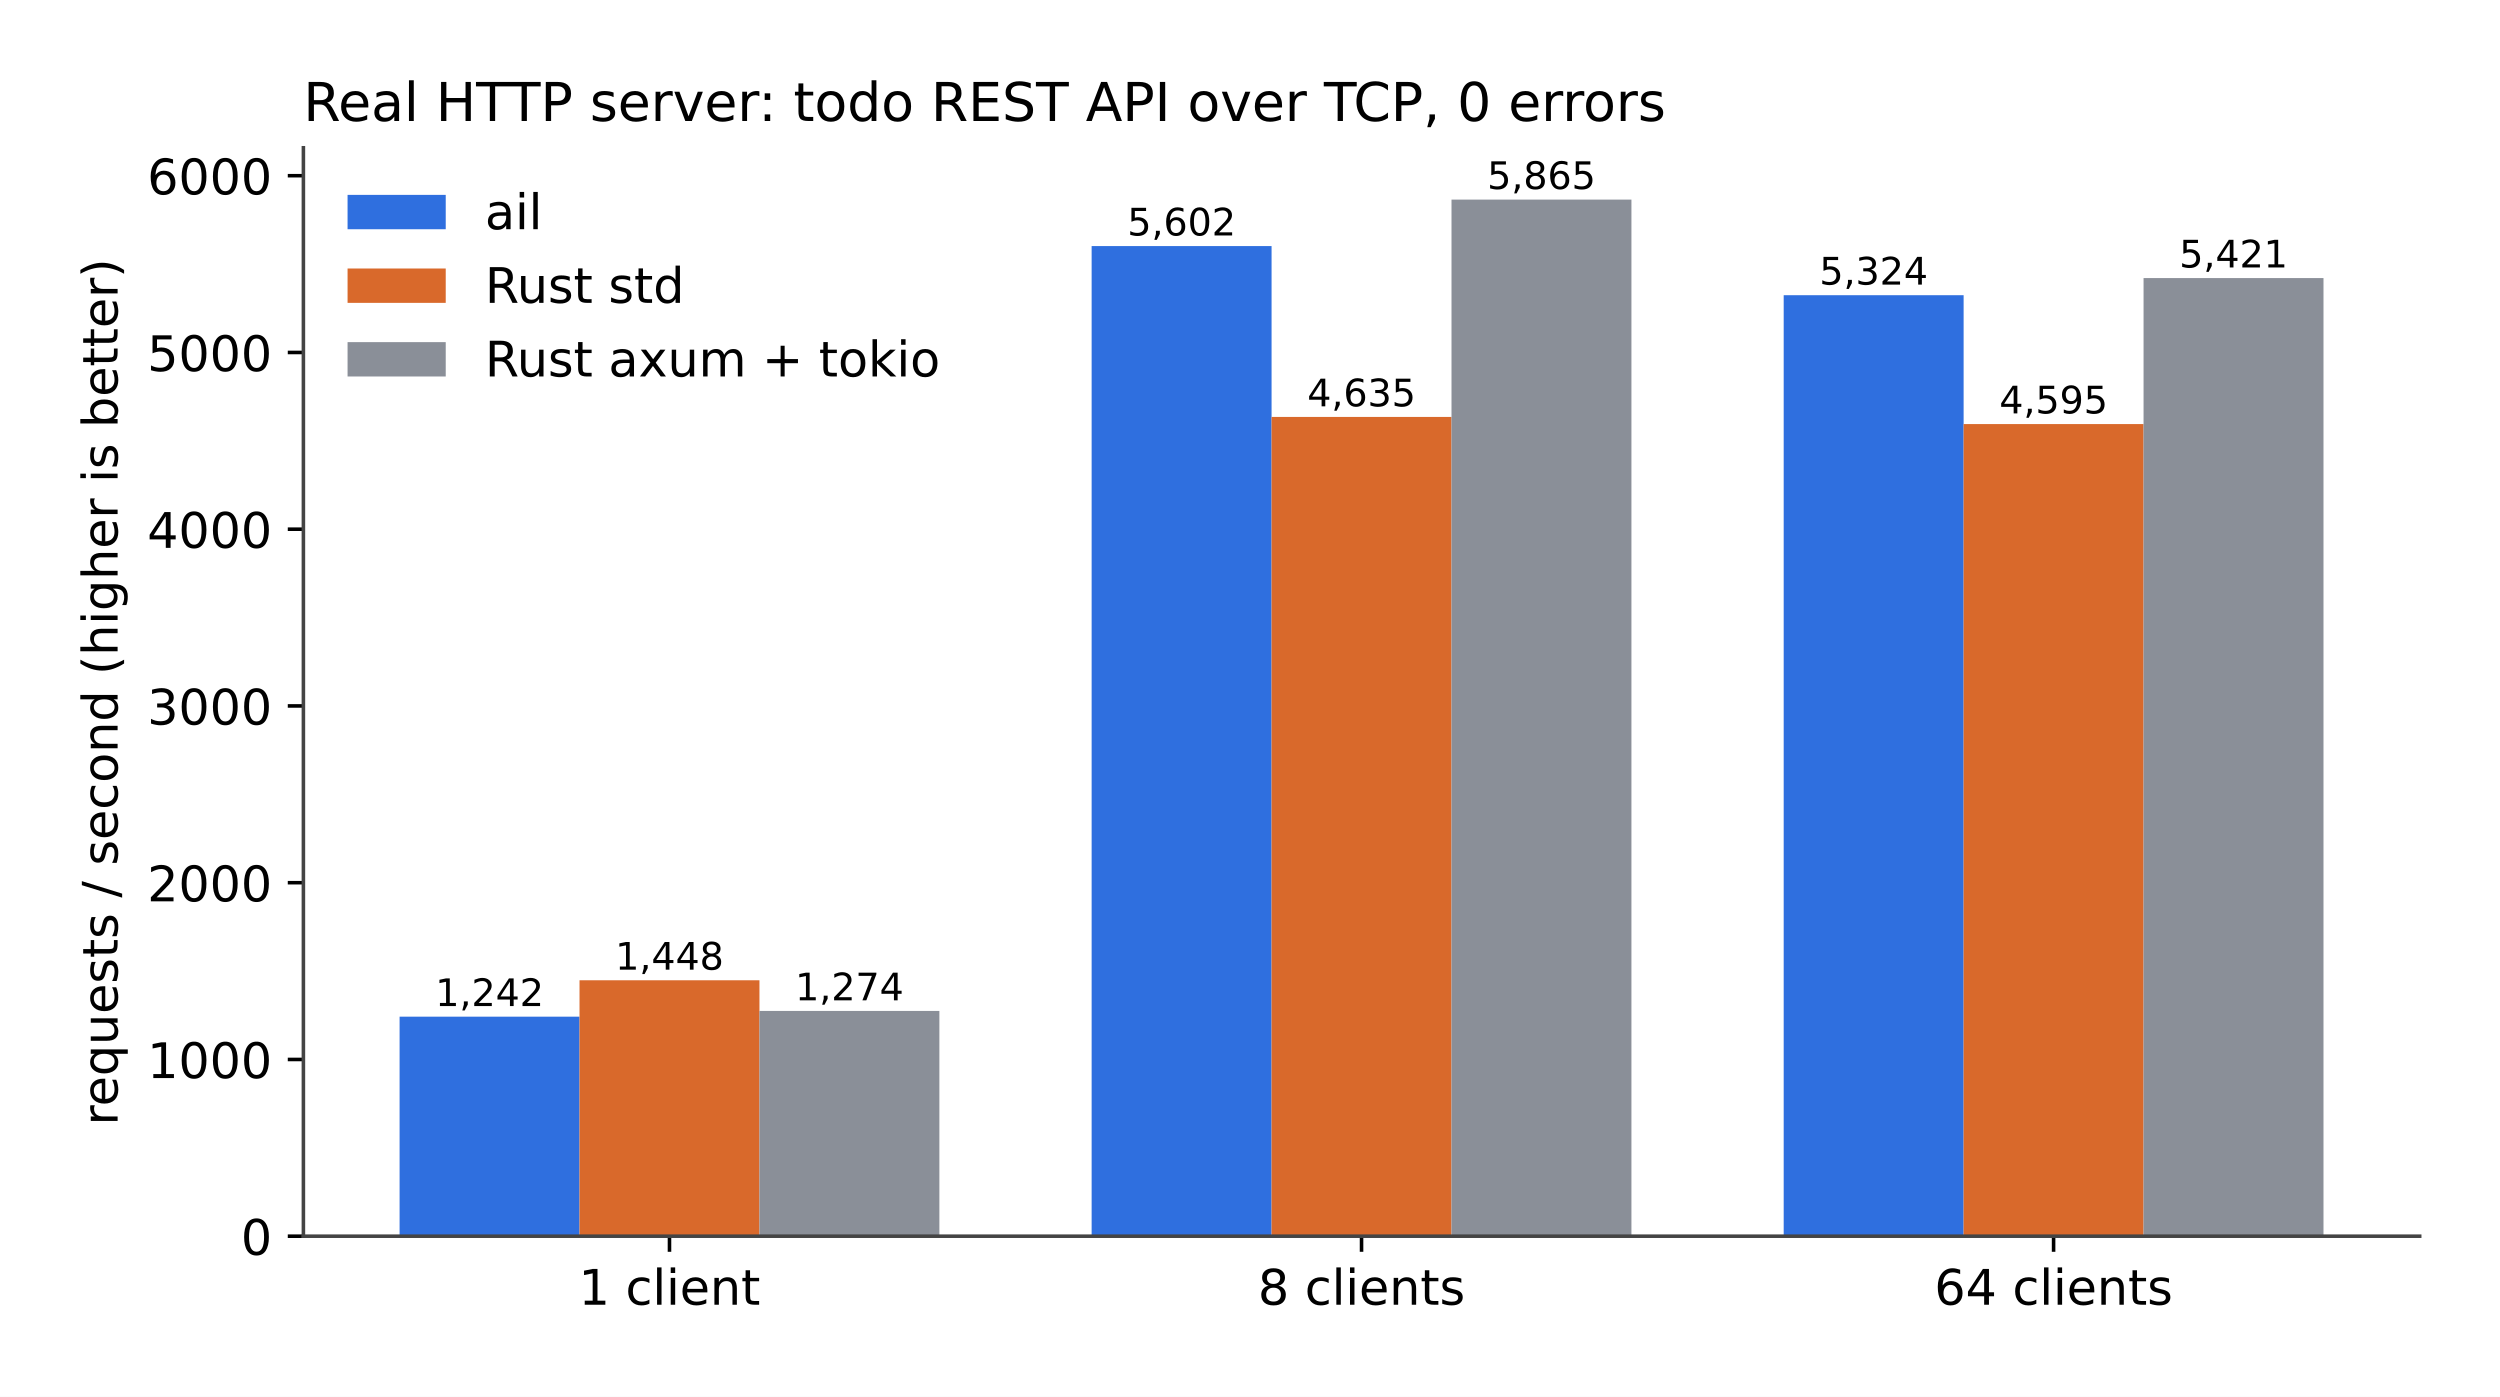
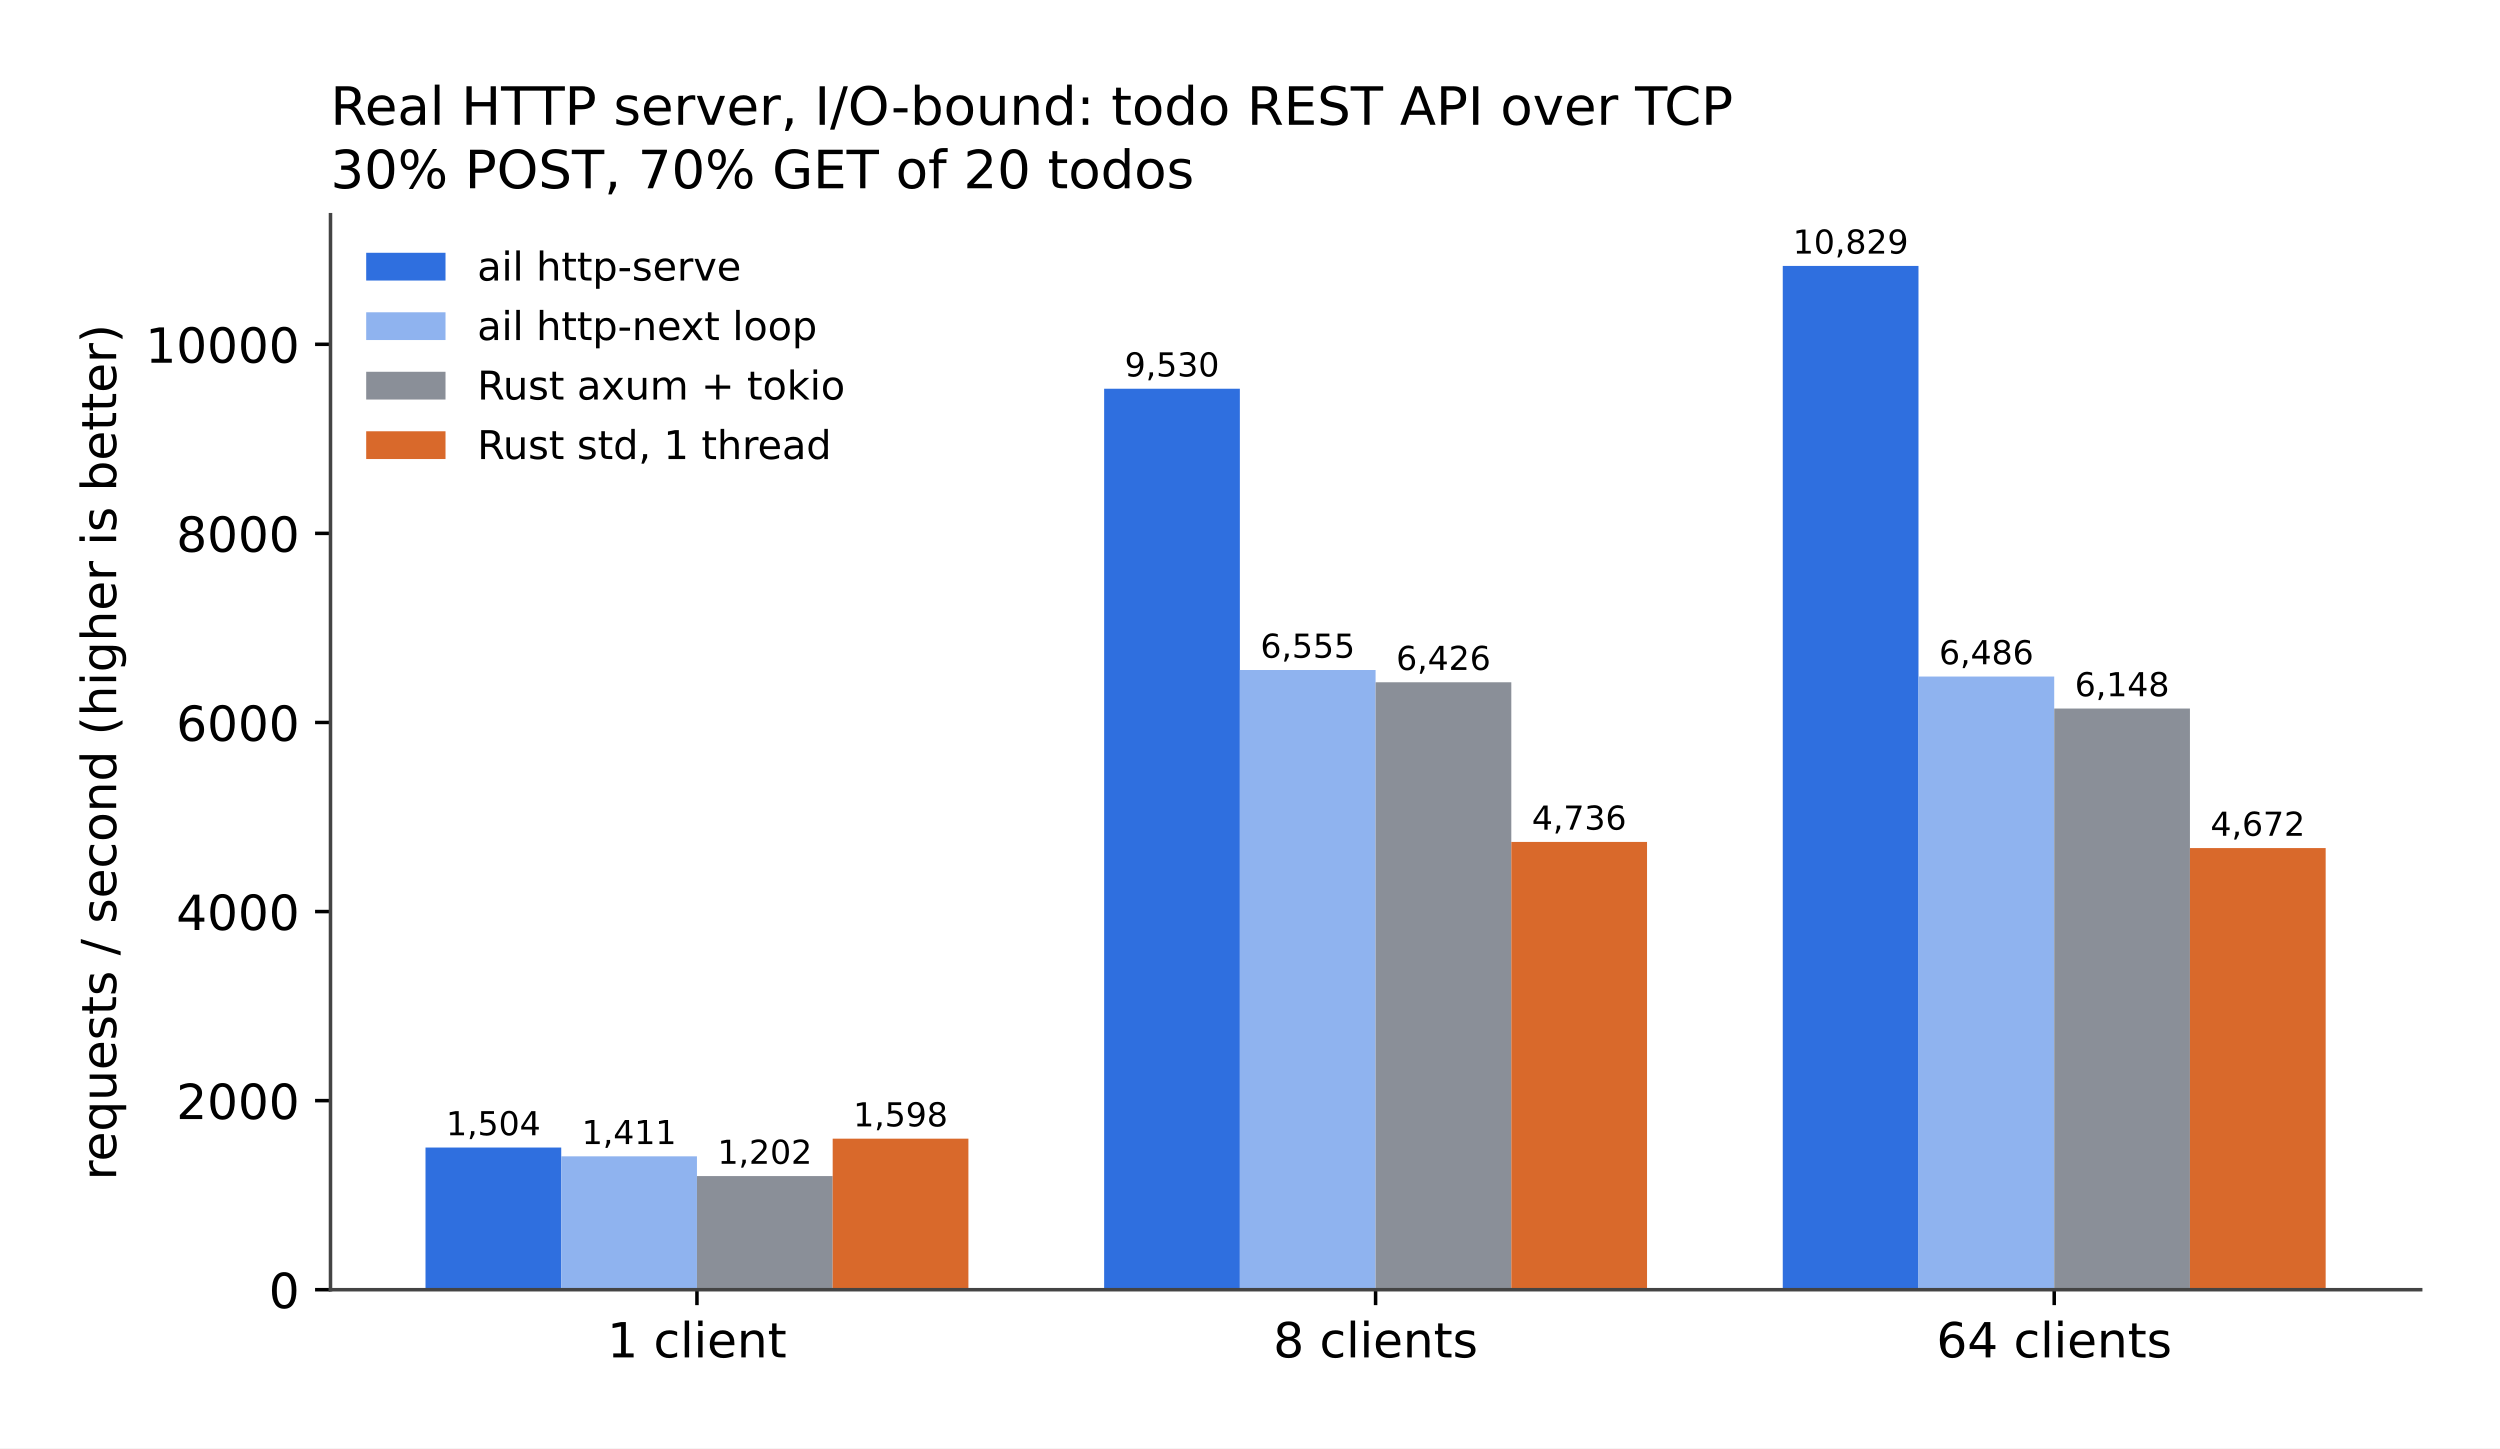
- <svg xmlns="http://www.w3.org/2000/svg" xmlns:xlink="http://www.w3.org/1999/xlink" width="560.296pt" height="313.055pt" viewBox="0 0 560.296 313.055" version="1.1">
+ <svg xmlns="http://www.w3.org/2000/svg" xmlns:xlink="http://www.w3.org/1999/xlink" width="567.295pt" height="328.659pt" viewBox="0 0 567.295 328.659" version="1.1">
  <defs>
    <style type="text/css">*{stroke-linejoin: round; stroke-linecap: butt}</style>
  </defs>
  <g id="figure_1">
    <g id="patch_1">
-       <path d="M 0 313.055  L 560.296 313.055  L 560.296 0  L 0 0  z " style="fill: #ffffff" />
+       <path d="M 0 328.659  L 567.295 328.659  L 567.295 0  L 0 0  z " style="fill: #ffffff" />
    </g>
    <g id="axes_1">
      <g id="patch_2">
-         <path d="M 67.996 277.054  L 542.296 277.054  L 542.296 33.118  L 67.996 33.118  z " style="fill: #ffffff" />
+         <path d="M 74.995 292.659  L 549.295 292.659  L 549.295 48.723  L 74.995 48.723  z " style="fill: #ffffff" />
      </g>
      <g id="patch_3">
-         <path d="M 89.555 277.054  L 129.881 277.054  L 129.881 227.851  L 89.555 227.851  z " clip-path="url(#p1debbb9d8a)" style="fill: #2f6fdf" />
+         <path d="M 96.554 292.659  L 127.352 292.659  L 127.352 260.398  L 96.554 260.398  z " clip-path="url(#p97fb1b7589)" style="fill: #2f6fdf" />
      </g>
      <g id="patch_4">
-         <path d="M 244.656 277.054  L 284.983 277.054  L 284.983 55.148  L 244.656 55.148  z " clip-path="url(#p1debbb9d8a)" style="fill: #2f6fdf" />
+         <path d="M 250.547 292.659  L 281.346 292.659  L 281.346 88.212  L 250.547 88.212  z " clip-path="url(#p97fb1b7589)" style="fill: #2f6fdf" />
      </g>
      <g id="patch_5">
-         <path d="M 399.758 277.054  L 440.084 277.054  L 440.084 66.153  L 399.758 66.153  z " clip-path="url(#p1debbb9d8a)" style="fill: #2f6fdf" />
+         <path d="M 404.541 292.659  L 435.339 292.659  L 435.339 60.339  L 404.541 60.339  z " clip-path="url(#p97fb1b7589)" style="fill: #2f6fdf" />
      </g>
      <g id="patch_6">
-         <path d="M 129.881 277.054  L 170.208 277.054  L 170.208 219.691  L 129.881 219.691  z " clip-path="url(#p1debbb9d8a)" style="fill: #d9692b" />
+         <path d="M 127.352 292.659  L 158.151 292.659  L 158.151 262.397  L 127.352 262.397  z " clip-path="url(#p97fb1b7589)" style="fill: #8fb3ef" />
      </g>
      <g id="patch_7">
-         <path d="M 284.983 277.054  L 325.309 277.054  L 325.309 93.438  L 284.983 93.438  z " clip-path="url(#p1debbb9d8a)" style="fill: #d9692b" />
+         <path d="M 281.346 292.659  L 312.145 292.659  L 312.145 152.039  L 281.346 152.039  z " clip-path="url(#p97fb1b7589)" style="fill: #8fb3ef" />
      </g>
      <g id="patch_8">
-         <path d="M 440.084 277.054  L 480.41 277.054  L 480.41 95.034  L 440.084 95.034  z " clip-path="url(#p1debbb9d8a)" style="fill: #d9692b" />
+         <path d="M 435.339 292.659  L 466.138 292.659  L 466.138 153.519  L 435.339 153.519  z " clip-path="url(#p97fb1b7589)" style="fill: #8fb3ef" />
      </g>
      <g id="patch_9">
-         <path d="M 170.208 277.054  L 210.534 277.054  L 210.534 226.568  L 170.208 226.568  z " clip-path="url(#p1debbb9d8a)" style="fill: #8a8f98" />
+         <path d="M 158.151 292.659  L 188.95 292.659  L 188.95 266.876  L 158.151 266.876  z " clip-path="url(#p97fb1b7589)" style="fill: #8a8f98" />
      </g>
      <g id="patch_10">
-         <path d="M 325.309 277.054  L 365.635 277.054  L 365.635 44.734  L 325.309 44.734  z " clip-path="url(#p1debbb9d8a)" style="fill: #8a8f98" />
+         <path d="M 312.145 292.659  L 342.943 292.659  L 342.943 154.811  L 312.145 154.811  z " clip-path="url(#p97fb1b7589)" style="fill: #8a8f98" />
      </g>
      <g id="patch_11">
-         <path d="M 480.41 277.054  L 520.737 277.054  L 520.737 62.326  L 480.41 62.326  z " clip-path="url(#p1debbb9d8a)" style="fill: #8a8f98" />
+         <path d="M 466.138 292.659  L 496.937 292.659  L 496.937 160.777  L 466.138 160.777  z " clip-path="url(#p97fb1b7589)" style="fill: #8a8f98" />
+       </g>
+       <g id="patch_12">
+         <path d="M 188.95 292.659  L 219.749 292.659  L 219.749 258.385  L 188.95 258.385  z " clip-path="url(#p97fb1b7589)" style="fill: #d9692b" />
+       </g>
+       <g id="patch_13">
+         <path d="M 342.943 292.659  L 373.742 292.659  L 373.742 191.051  L 342.943 191.051  z " clip-path="url(#p97fb1b7589)" style="fill: #d9692b" />
+       </g>
+       <g id="patch_14">
+         <path d="M 496.937 292.659  L 527.736 292.659  L 527.736 192.441  L 496.937 192.441  z " clip-path="url(#p97fb1b7589)" style="fill: #d9692b" />
      </g>
      <g id="matplotlib.axis_1">
        <g id="xtick_1">
          <g id="line2d_1">
            <defs>
-               <path id="m3e89cf7bc3" d="M 0 0  L 0 3.5  " style="stroke: #000000; stroke-width: 0.8" />
+               <path id="m35b413bcac" d="M 0 0  L 0 3.5  " style="stroke: #000000; stroke-width: 0.8" />
            </defs>
            <g>
-               <use xlink:href="#m3e89cf7bc3" x="150.044" y="277.054" style="stroke: #000000; stroke-width: 0.8" />
+               <use xlink:href="#m35b413bcac" x="158.151" y="292.659" style="stroke: #000000; stroke-width: 0.8" />
            </g>
          </g>
          <g id="text_1">
-             <text style="font-size: 11px; font-family: 'DejaVu Sans'; text-anchor: middle" x="150.044" y="292.412" transform="rotate(-0 150.0445 292.4124)">1 client</text>
+             <text style="font-size: 11px; font-family: 'DejaVu Sans'; text-anchor: middle" x="158.151" y="308.017" transform="rotate(-0 158.1511 308.0169)">1 client</text>
          </g>
        </g>
        <g id="xtick_2">
          <g id="line2d_2">
            <g>
-               <use xlink:href="#m3e89cf7bc3" x="305.146" y="277.054" style="stroke: #000000; stroke-width: 0.8" />
+               <use xlink:href="#m35b413bcac" x="312.145" y="292.659" style="stroke: #000000; stroke-width: 0.8" />
            </g>
          </g>
          <g id="text_2">
-             <text style="font-size: 11px; font-family: 'DejaVu Sans'; text-anchor: middle" x="305.146" y="292.412" transform="rotate(-0 305.1459 292.4124)">8 clients</text>
+             <text style="font-size: 11px; font-family: 'DejaVu Sans'; text-anchor: middle" x="312.145" y="308.017" transform="rotate(-0 312.1446 308.0169)">8 clients</text>
          </g>
        </g>
        <g id="xtick_3">
          <g id="line2d_3">
            <g>
-               <use xlink:href="#m3e89cf7bc3" x="460.247" y="277.054" style="stroke: #000000; stroke-width: 0.8" />
+               <use xlink:href="#m35b413bcac" x="466.138" y="292.659" style="stroke: #000000; stroke-width: 0.8" />
            </g>
          </g>
          <g id="text_3">
-             <text style="font-size: 11px; font-family: 'DejaVu Sans'; text-anchor: middle" x="460.247" y="292.412" transform="rotate(-0 460.2472 292.4124)">64 clients</text>
+             <text style="font-size: 11px; font-family: 'DejaVu Sans'; text-anchor: middle" x="466.138" y="308.017" transform="rotate(-0 466.1381 308.0169)">64 clients</text>
          </g>
        </g>
      </g>
      <g id="matplotlib.axis_2">
        <g id="ytick_1">
          <g id="line2d_4">
            <defs>
-               <path id="ma3f2681f5b" d="M 0 0  L -3.5 0  " style="stroke: #000000; stroke-width: 0.8" />
+               <path id="m93225d7723" d="M 0 0  L -3.5 0  " style="stroke: #000000; stroke-width: 0.8" />
            </defs>
            <g>
-               <use xlink:href="#ma3f2681f5b" x="67.996" y="277.054" style="stroke: #000000; stroke-width: 0.8" />
+               <use xlink:href="#m93225d7723" x="74.995" y="292.659" style="stroke: #000000; stroke-width: 0.8" />
            </g>
          </g>
          <g id="text_4">
-             <text style="font-size: 11px; font-family: 'DejaVu Sans'; text-anchor: end" x="60.996" y="281.233" transform="rotate(-0 60.99586 281.2328)">0</text>
+             <text style="font-size: 11px; font-family: 'DejaVu Sans'; text-anchor: end" x="67.995" y="296.837" transform="rotate(-0 67.99461 296.8373)">0</text>
          </g>
        </g>
        <g id="ytick_2">
          <g id="line2d_5">
            <g>
-               <use xlink:href="#ma3f2681f5b" x="67.996" y="237.442" style="stroke: #000000; stroke-width: 0.8" />
+               <use xlink:href="#m93225d7723" x="74.995" y="249.753" style="stroke: #000000; stroke-width: 0.8" />
            </g>
          </g>
          <g id="text_5">
-             <text style="font-size: 11px; font-family: 'DejaVu Sans'; text-anchor: end" x="60.996" y="241.62" transform="rotate(-0 60.99586 241.6202)">1000</text>
+             <text style="font-size: 11px; font-family: 'DejaVu Sans'; text-anchor: end" x="67.995" y="253.931" transform="rotate(-0 67.99461 253.9315)">2000</text>
          </g>
        </g>
        <g id="ytick_3">
          <g id="line2d_6">
            <g>
-               <use xlink:href="#ma3f2681f5b" x="67.996" y="197.829" style="stroke: #000000; stroke-width: 0.8" />
+               <use xlink:href="#m93225d7723" x="74.995" y="206.847" style="stroke: #000000; stroke-width: 0.8" />
            </g>
          </g>
          <g id="text_6">
-             <text style="font-size: 11px; font-family: 'DejaVu Sans'; text-anchor: end" x="60.996" y="202.008" transform="rotate(-0 60.99586 202.0076)">2000</text>
+             <text style="font-size: 11px; font-family: 'DejaVu Sans'; text-anchor: end" x="67.995" y="211.026" transform="rotate(-0 67.99461 211.0256)">4000</text>
          </g>
        </g>
        <g id="ytick_4">
          <g id="line2d_7">
            <g>
-               <use xlink:href="#ma3f2681f5b" x="67.996" y="158.216" style="stroke: #000000; stroke-width: 0.8" />
+               <use xlink:href="#m93225d7723" x="74.995" y="163.941" style="stroke: #000000; stroke-width: 0.8" />
            </g>
          </g>
          <g id="text_7">
-             <text style="font-size: 11px; font-family: 'DejaVu Sans'; text-anchor: end" x="60.996" y="162.395" transform="rotate(-0 60.99586 162.395)">3000</text>
+             <text style="font-size: 11px; font-family: 'DejaVu Sans'; text-anchor: end" x="67.995" y="168.12" transform="rotate(-0 67.99461 168.1198)">6000</text>
          </g>
        </g>
        <g id="ytick_5">
          <g id="line2d_8">
            <g>
-               <use xlink:href="#ma3f2681f5b" x="67.996" y="118.604" style="stroke: #000000; stroke-width: 0.8" />
+               <use xlink:href="#m93225d7723" x="74.995" y="121.035" style="stroke: #000000; stroke-width: 0.8" />
            </g>
          </g>
          <g id="text_8">
-             <text style="font-size: 11px; font-family: 'DejaVu Sans'; text-anchor: end" x="60.996" y="122.782" transform="rotate(-0 60.99586 122.7824)">4000</text>
+             <text style="font-size: 11px; font-family: 'DejaVu Sans'; text-anchor: end" x="67.995" y="125.214" transform="rotate(-0 67.99461 125.214)">8000</text>
          </g>
        </g>
        <g id="ytick_6">
          <g id="line2d_9">
            <g>
-               <use xlink:href="#ma3f2681f5b" x="67.996" y="78.991" style="stroke: #000000; stroke-width: 0.8" />
+               <use xlink:href="#m93225d7723" x="74.995" y="78.129" style="stroke: #000000; stroke-width: 0.8" />
            </g>
          </g>
          <g id="text_9">
-             <text style="font-size: 11px; font-family: 'DejaVu Sans'; text-anchor: end" x="60.996" y="83.17" transform="rotate(-0 60.99586 83.16982)">5000</text>
-           </g>
-         </g>
-         <g id="ytick_7">
-           <g id="line2d_10">
-             <g>
-               <use xlink:href="#ma3f2681f5b" x="67.996" y="39.379" style="stroke: #000000; stroke-width: 0.8" />
-             </g>
-           </g>
-           <g id="text_10">
-             <text style="font-size: 11px; font-family: 'DejaVu Sans'; text-anchor: end" x="60.996" y="43.557" transform="rotate(-0 60.99586 43.55721)">6000</text>
-           </g>
-         </g>
-         <g id="text_11">
-           <text style="font-size: 11px; font-family: 'DejaVu Sans'; text-anchor: middle" x="26.358" y="155.086" transform="rotate(-90 26.35828 155.0861)">requests / second (higher is better)</text>
-         </g>
-       </g>
-       <g id="patch_12">
-         <path d="M 67.996 277.054  L 67.996 33.118  " style="fill: none; stroke: #444444; stroke-width: 0.8; stroke-linejoin: miter; stroke-linecap: square" />
-       </g>
-       <g id="patch_13">
-         <path d="M 67.996 277.054  L 542.296 277.054  " style="fill: none; stroke: #444444; stroke-width: 0.8; stroke-linejoin: miter; stroke-linecap: square" />
+             <text style="font-size: 11px; font-family: 'DejaVu Sans'; text-anchor: end" x="67.995" y="82.308" transform="rotate(-0 67.99461 82.30819)">10000</text>
+           </g>
+         </g>
+         <g id="text_10">
+           <text style="font-size: 11px; font-family: 'DejaVu Sans'; text-anchor: middle" x="26.358" y="170.691" transform="rotate(-90 26.35828 170.6906)">requests / second (higher is better)</text>
+         </g>
+       </g>
+       <g id="patch_15">
+         <path d="M 74.995 292.659  L 74.995 48.723  " style="fill: none; stroke: #444444; stroke-width: 0.8; stroke-linejoin: miter; stroke-linecap: square" />
+       </g>
+       <g id="patch_16">
+         <path d="M 74.995 292.659  L 549.295 292.659  " style="fill: none; stroke: #444444; stroke-width: 0.8; stroke-linejoin: miter; stroke-linecap: square" />
+       </g>
+       <g id="text_11">
+         <text style="font-size: 7.5px; font-family: 'DejaVu Sans'; text-anchor: middle" x="111.953" y="257.61" transform="rotate(-0 111.9531 257.6099)">1,504</text>
      </g>
      <g id="text_12">
-         <text style="font-size: 8.5px; font-family: 'DejaVu Sans'; text-anchor: middle" x="109.718" y="225.475" transform="rotate(-0 109.7181 225.4746)">1,242</text>
+         <text style="font-size: 7.5px; font-family: 'DejaVu Sans'; text-anchor: middle" x="265.947" y="85.425" transform="rotate(-0 265.9466 85.4245)">9,530</text>
      </g>
      <g id="text_13">
-         <text style="font-size: 8.5px; font-family: 'DejaVu Sans'; text-anchor: middle" x="264.82" y="52.772" transform="rotate(-0 264.8195 52.77152)">5,602</text>
+         <text style="font-size: 7.5px; font-family: 'DejaVu Sans'; text-anchor: middle" x="419.94" y="57.551" transform="rotate(-0 419.9401 57.55074)">10,829</text>
      </g>
      <g id="text_14">
-         <text style="font-size: 8.5px; font-family: 'DejaVu Sans'; text-anchor: middle" x="419.921" y="63.776" transform="rotate(-0 419.9209 63.7759)">5,324</text>
+         <text style="font-size: 7.5px; font-family: 'DejaVu Sans'; text-anchor: middle" x="142.752" y="259.609" transform="rotate(-0 142.7518 259.6093)">1,411</text>
      </g>
      <g id="text_15">
-         <text style="font-size: 8.5px; font-family: 'DejaVu Sans'; text-anchor: middle" x="150.044" y="217.314" transform="rotate(-0 150.0445 217.3144)">1,448</text>
+         <text style="font-size: 7.5px; font-family: 'DejaVu Sans'; text-anchor: middle" x="296.745" y="149.251" transform="rotate(-0 296.7453 149.2512)">6,555</text>
      </g>
      <g id="text_16">
-         <text style="font-size: 8.5px; font-family: 'DejaVu Sans'; text-anchor: middle" x="305.146" y="91.061" transform="rotate(-0 305.1459 91.06106)">4,635</text>
+         <text style="font-size: 7.5px; font-family: 'DejaVu Sans'; text-anchor: middle" x="450.739" y="150.731" transform="rotate(-0 450.7388 150.7315)">6,486</text>
      </g>
      <g id="text_17">
-         <text style="font-size: 8.5px; font-family: 'DejaVu Sans'; text-anchor: middle" x="460.247" y="92.657" transform="rotate(-0 460.2472 92.65745)">4,595</text>
+         <text style="font-size: 7.5px; font-family: 'DejaVu Sans'; text-anchor: middle" x="173.55" y="264.089" transform="rotate(-0 173.5505 264.0886)">1,202</text>
      </g>
      <g id="text_18">
-         <text style="font-size: 8.5px; font-family: 'DejaVu Sans'; text-anchor: middle" x="190.371" y="224.191" transform="rotate(-0 190.3708 224.1911)">1,274</text>
+         <text style="font-size: 7.5px; font-family: 'DejaVu Sans'; text-anchor: middle" x="327.544" y="152.023" transform="rotate(-0 327.544 152.0229)">6,426</text>
      </g>
      <g id="text_19">
-         <text style="font-size: 8.5px; font-family: 'DejaVu Sans'; text-anchor: middle" x="345.472" y="42.357" transform="rotate(-0 345.4722 42.35737)">5,865</text>
+         <text style="font-size: 7.5px; font-family: 'DejaVu Sans'; text-anchor: middle" x="481.537" y="157.989" transform="rotate(-0 481.5375 157.989)">6,148</text>
      </g>
      <g id="text_20">
-         <text style="font-size: 8.5px; font-family: 'DejaVu Sans'; text-anchor: middle" x="500.574" y="59.949" transform="rotate(-0 500.5736 59.94933)">5,421</text>
+         <text style="font-size: 7.5px; font-family: 'DejaVu Sans'; text-anchor: middle" x="204.349" y="255.598" transform="rotate(-0 204.3492 255.5976)">1,598</text>
      </g>
      <g id="text_21">
-         <text style="font-size: 12px; font-family: 'DejaVu Sans'; text-anchor: start" x="67.996" y="27.118" transform="rotate(-0 67.99586 27.11812)">Real HTTP server: todo REST API over TCP, 0 errors</text>
+         <text style="font-size: 7.5px; font-family: 'DejaVu Sans'; text-anchor: middle" x="358.343" y="188.263" transform="rotate(-0 358.3427 188.2633)">4,736</text>
+       </g>
+       <g id="text_22">
+         <text style="font-size: 7.5px; font-family: 'DejaVu Sans'; text-anchor: middle" x="512.336" y="189.653" transform="rotate(-0 512.3362 189.6535)">4,672</text>
+       </g>
+       <g id="text_23">
+         <text style="font-size: 12px; font-family: 'DejaVu Sans'" transform="translate(74.99461 28.3193)">Real HTTP server, I/O-bound: todo REST API over TCP</text>
+         <text style="font-size: 12px; font-family: 'DejaVu Sans'" transform="translate(74.99461 42.72258)">30% POST, 70% GET of 20 todos</text>
      </g>
      <g id="legend_1">
-         <g id="patch_14">
-           <path d="M 77.896 51.376  L 99.896 51.376  L 99.896 43.676  L 77.896 43.676  z " style="fill: #2f6fdf" />
-         </g>
-         <g id="text_22">
-           <text style="font-size: 11px; font-family: 'DejaVu Sans'; text-anchor: start" x="108.696" y="51.376" transform="rotate(-0 108.6959 51.37641)">ail</text>
-         </g>
-         <g id="patch_15">
-           <path d="M 77.896 67.877  L 99.896 67.877  L 99.896 60.177  L 77.896 60.177  z " style="fill: #d9692b" />
-         </g>
-         <g id="text_23">
-           <text style="font-size: 11px; font-family: 'DejaVu Sans'; text-anchor: start" x="108.696" y="67.877" transform="rotate(-0 108.6959 67.87727)">Rust std</text>
-         </g>
-         <g id="patch_16">
-           <path d="M 77.896 84.378  L 99.896 84.378  L 99.896 76.678  L 77.896 76.678  z " style="fill: #8a8f98" />
+         <g id="patch_17">
+           <path d="M 83.095 63.661  L 101.095 63.661  L 101.095 57.361  L 83.095 57.361  z " style="fill: #2f6fdf" />
        </g>
        <g id="text_24">
-           <text style="font-size: 11px; font-family: 'DejaVu Sans'; text-anchor: start" x="108.696" y="84.378" transform="rotate(-0 108.6959 84.37812)">Rust axum + tokio</text>
+           <text style="font-size: 9px; font-family: 'DejaVu Sans'; text-anchor: start" x="108.295" y="63.661" transform="rotate(-0 108.2946 63.66117)">ail http-serve</text>
+         </g>
+         <g id="patch_18">
+           <path d="M 83.095 77.162  L 101.095 77.162  L 101.095 70.862  L 83.095 70.862  z " style="fill: #8fb3ef" />
+         </g>
+         <g id="text_25">
+           <text style="font-size: 9px; font-family: 'DejaVu Sans'; text-anchor: start" x="108.295" y="77.162" transform="rotate(-0 108.2946 77.16187)">ail http-next loop</text>
+         </g>
+         <g id="patch_19">
+           <path d="M 83.095 90.663  L 101.095 90.663  L 101.095 84.363  L 83.095 84.363  z " style="fill: #8a8f98" />
+         </g>
+         <g id="text_26">
+           <text style="font-size: 9px; font-family: 'DejaVu Sans'; text-anchor: start" x="108.295" y="90.663" transform="rotate(-0 108.2946 90.66258)">Rust axum + tokio</text>
+         </g>
+         <g id="patch_20">
+           <path d="M 83.095 104.163  L 101.095 104.163  L 101.095 97.863  L 83.095 97.863  z " style="fill: #d9692b" />
+         </g>
+         <g id="text_27">
+           <text style="font-size: 9px; font-family: 'DejaVu Sans'; text-anchor: start" x="108.295" y="104.163" transform="rotate(-0 108.2946 104.1633)">Rust std, 1 thread</text>
        </g>
      </g>
    </g>
  </g>
  <defs>
-     <clipPath id="p1debbb9d8a">
-       <rect x="67.996" y="33.118" width="474.3" height="243.936" />
+     <clipPath id="p97fb1b7589">
+       <rect x="74.995" y="48.723" width="474.3" height="243.936" />
    </clipPath>
  </defs>
</svg>
